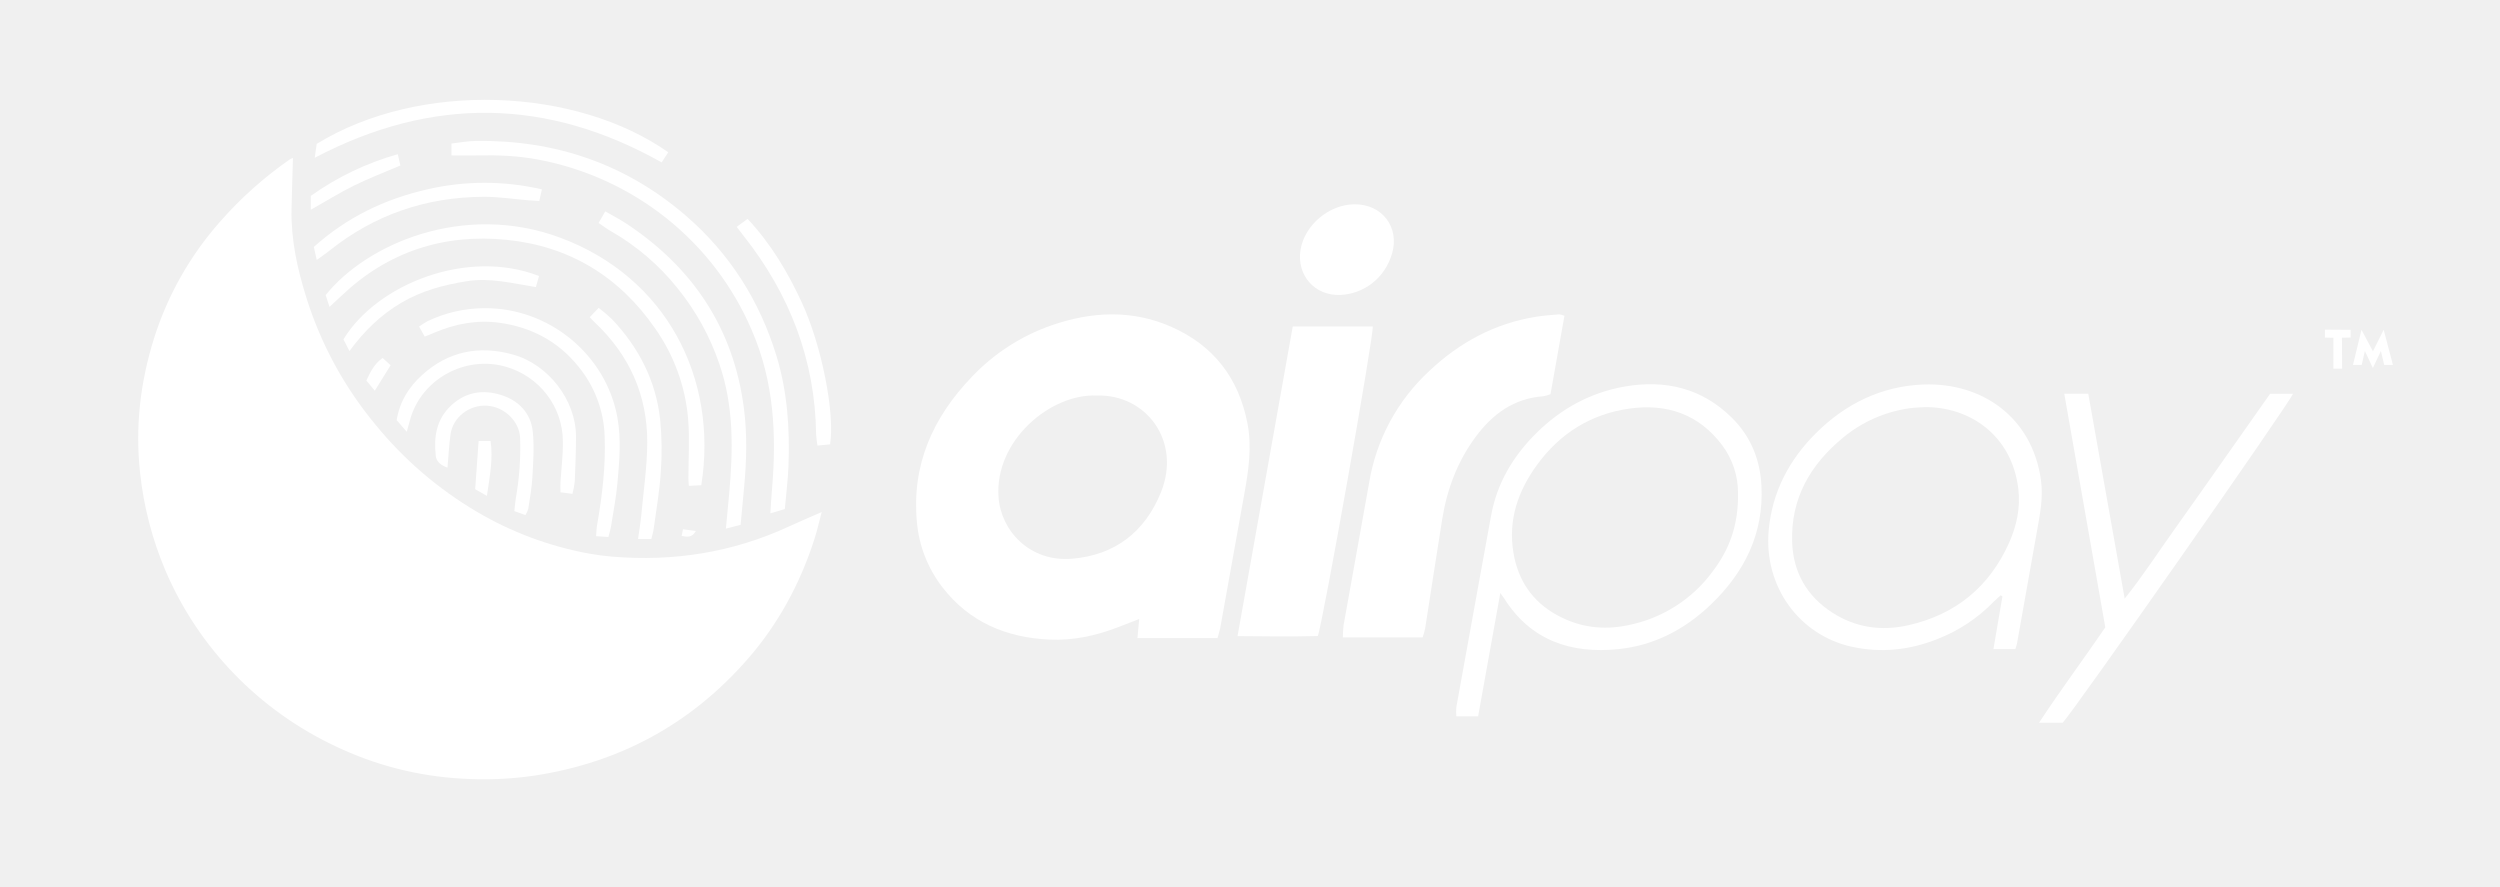
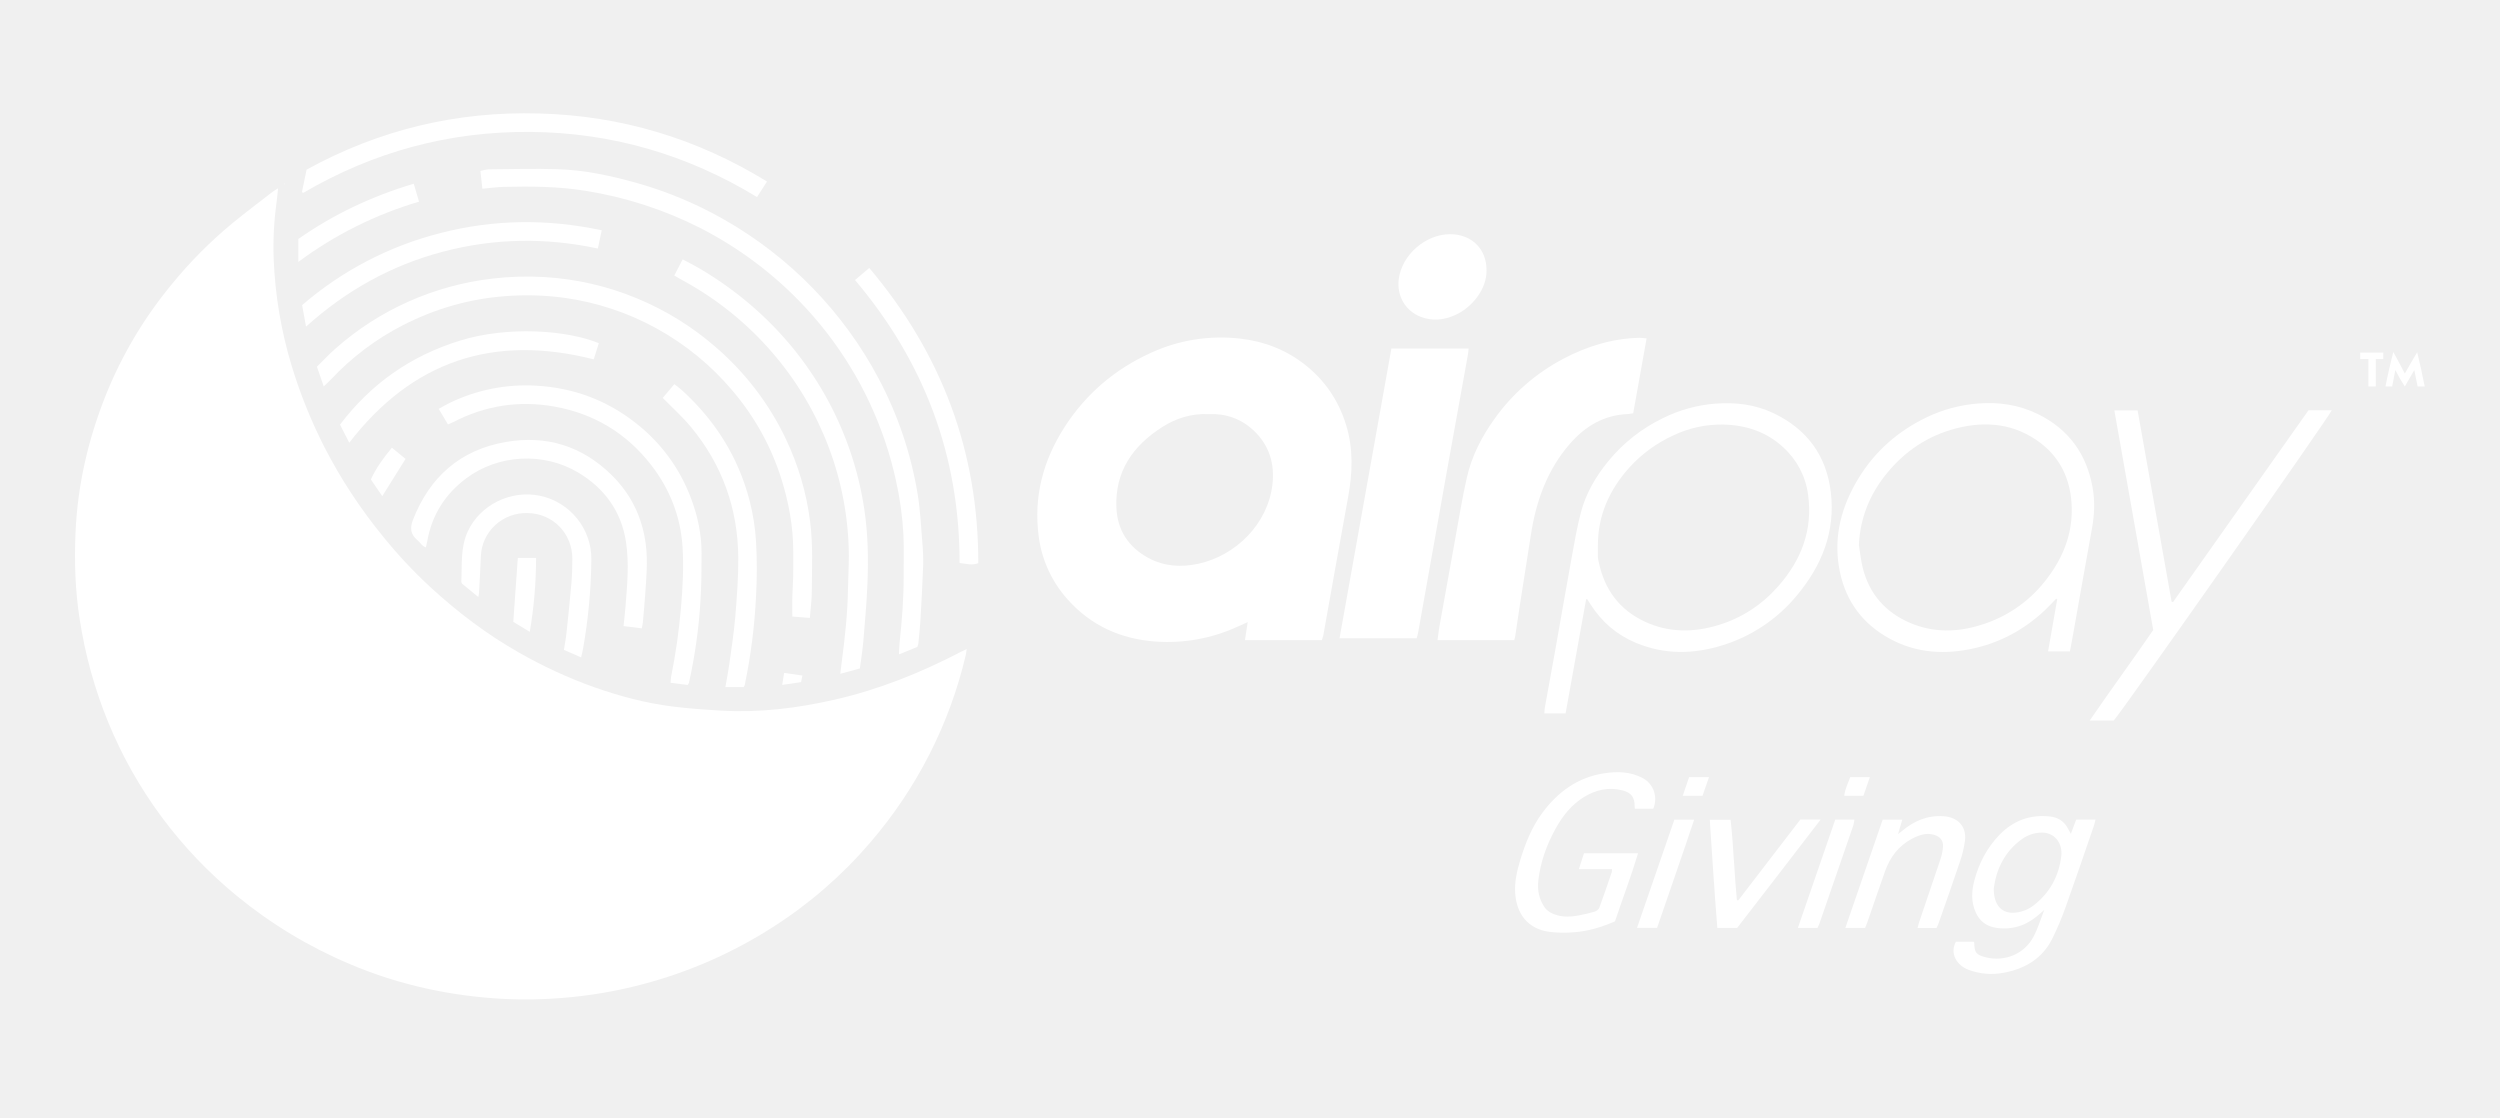
- <svg xmlns="http://www.w3.org/2000/svg" width="141" height="50" viewBox="0 0 141 50" fill="none">
-   <path d="M16.523 8.913C16.495 9.913 16.461 10.87 16.442 11.82C16.409 13.521 16.772 15.165 17.275 16.774C18.097 19.412 19.435 21.865 21.214 23.996C22.798 25.931 24.715 27.576 26.878 28.854C28.833 30.011 30.982 30.813 33.223 31.223C33.654 31.301 34.091 31.359 34.529 31.395C37.998 31.683 41.327 31.159 44.492 29.695C45.069 29.427 45.655 29.181 46.344 28.88C46.193 29.446 46.082 29.946 45.925 30.43C45.126 32.911 43.903 35.177 42.187 37.149C39.003 40.807 34.986 43.006 30.135 43.746C28.773 43.945 27.393 44.001 26.019 43.913C23.557 43.772 21.148 43.153 18.929 42.092C14.61 40.062 11.197 36.539 9.335 32.19C8.589 30.435 8.107 28.582 7.903 26.689C7.617 24.105 7.903 21.58 8.688 19.08C9.452 16.655 10.721 14.414 12.414 12.5C13.579 11.171 14.906 9.987 16.363 8.976C16.413 8.948 16.467 8.927 16.523 8.913Z" fill="white" />
-   <path d="M68.668 35.986C67.158 35.993 65.684 35.986 64.152 35.986C64.188 35.593 64.216 35.298 64.251 34.911L63.025 35.387C61.797 35.858 60.518 36.132 59.206 36.074C56.764 35.965 54.666 35.09 53.147 33.114C52.33 32.055 51.834 30.79 51.715 29.464C51.408 26.229 52.603 23.551 54.822 21.244C56.057 19.941 57.59 18.949 59.294 18.353C61.551 17.569 63.831 17.451 66.057 18.431C68.46 19.489 69.874 21.348 70.36 23.899C70.609 25.203 70.423 26.495 70.193 27.78C69.739 30.328 69.281 32.876 68.82 35.425C68.786 35.597 68.728 35.761 68.668 35.986ZM61.86 22.309C59.241 22.187 56.075 24.864 56.319 28.059C56.462 29.942 58.081 31.703 60.448 31.513C62.888 31.317 64.575 29.991 65.472 27.779C66.656 24.864 64.621 22.22 61.86 22.309Z" fill="white" />
-   <path d="M88.235 17.812C87.972 19.289 87.711 20.756 87.448 22.23C87.32 22.284 87.187 22.323 87.051 22.349C85.382 22.465 84.18 23.352 83.232 24.631C82.203 26.017 81.614 27.587 81.342 29.275C81.011 31.329 80.702 33.387 80.379 35.442C80.341 35.614 80.293 35.784 80.236 35.951H75.737C75.738 35.716 75.752 35.482 75.78 35.249C76.259 32.559 76.751 29.87 77.228 27.178C77.629 24.781 78.82 22.581 80.615 20.919C82.318 19.316 84.296 18.24 86.636 17.865C87.069 17.796 87.509 17.766 87.947 17.728C88.046 17.743 88.143 17.771 88.235 17.812Z" fill="white" />
-   <path d="M77.423 18.411C77.499 18.846 74.594 35.229 74.323 35.872C72.873 35.911 71.385 35.892 69.797 35.877C70.845 30.008 71.875 24.227 72.911 18.411H77.423Z" fill="white" />
-   <path d="M84.618 33.444C84.19 35.823 83.78 38.097 83.366 40.4H82.137C82.121 40.228 82.121 40.056 82.137 39.884C82.564 37.499 82.996 35.115 83.432 32.733C83.653 31.523 83.873 30.315 84.093 29.105C84.424 27.258 85.339 25.718 86.669 24.408C88.056 23.041 89.704 22.138 91.643 21.799C93.933 21.403 95.984 21.897 97.661 23.545C98.733 24.598 99.271 25.913 99.346 27.395C99.483 30.088 98.399 32.278 96.466 34.12C95.004 35.513 93.272 36.409 91.268 36.612C88.604 36.882 86.331 36.124 84.836 33.751C84.79 33.684 84.736 33.612 84.618 33.444ZM98.025 27.791C98.024 26.826 97.711 25.886 97.13 25.109C95.819 23.361 94.01 22.747 91.9 23.044C89.732 23.349 87.992 24.438 86.705 26.196C85.613 27.687 85.046 29.331 85.36 31.187C85.618 32.717 86.408 33.913 87.794 34.68C89.06 35.384 90.405 35.559 91.825 35.262C93.735 34.881 95.43 33.807 96.577 32.253C97.501 31.038 98.057 29.674 98.025 27.792V27.791Z" fill="white" />
-   <path d="M113.669 36.606H112.43C112.604 35.586 112.769 34.615 112.936 33.644L112.846 33.572C112.711 33.694 112.568 33.808 112.442 33.938C111.553 34.857 110.473 35.574 109.275 36.039C107.707 36.665 106.1 36.841 104.428 36.474C101.521 35.831 99.459 33.121 99.756 29.888C99.956 27.733 100.915 25.926 102.425 24.425C104.078 22.778 106.12 21.772 108.484 21.686C111.795 21.567 114.608 23.534 115.107 27.056C115.249 28.054 115.057 28.997 114.886 29.954C114.51 32.073 114.133 34.192 113.756 36.31C113.732 36.41 113.703 36.509 113.669 36.606ZM108.556 22.961C108.264 22.983 107.969 22.986 107.674 23.029C106.305 23.227 105.019 23.797 103.959 24.674C102.096 26.203 100.999 28.113 101.076 30.56C101.13 32.27 101.902 33.628 103.354 34.559C104.659 35.396 106.108 35.608 107.624 35.265C110.317 34.659 112.215 33.08 113.32 30.597C113.743 29.646 113.96 28.623 113.834 27.576C113.47 24.529 111.074 22.94 108.556 22.961Z" fill="white" />
-   <path d="M116.335 40.761H115.003C116.215 38.913 117.492 37.211 118.739 35.383C117.976 31.046 117.205 26.654 116.425 22.206H117.778L119.832 33.763C120.88 32.452 121.714 31.154 122.612 29.897C123.509 28.639 124.417 27.346 125.317 26.069C126.217 24.791 127.114 23.515 128.034 22.209H129.323C129.204 22.625 116.917 40.175 116.335 40.761Z" fill="white" />
-   <path d="M44.264 28.709L43.446 28.953C43.482 28.427 43.506 28.001 43.542 27.576C43.805 24.512 43.653 21.504 42.399 18.624C41.352 16.167 39.706 14.004 37.608 12.325C35.509 10.647 33.024 9.506 30.371 9.003C29.232 8.786 28.079 8.74 26.921 8.766C26.45 8.776 25.978 8.766 25.462 8.766V8.095C25.923 8.043 26.372 7.955 26.822 7.949C31.298 7.884 35.272 9.234 38.657 12.143C41.153 14.29 42.843 16.958 43.799 20.091C44.412 22.113 44.548 24.179 44.471 26.268C44.441 27.065 44.339 27.85 44.264 28.709Z" fill="white" />
-   <path d="M18.583 17.31L18.369 16.642C20.655 13.778 26.12 11.379 31.581 13.4C37.579 15.62 40.509 21.335 39.553 27.366L38.852 27.402C38.841 27.238 38.826 27.119 38.826 26.998C38.826 25.876 38.904 24.748 38.81 23.628C38.655 21.796 38.014 20.036 36.951 18.526C34.931 15.603 32.126 13.884 28.573 13.526C25.021 13.168 21.868 14.199 19.262 16.678C19.068 16.866 18.869 17.046 18.583 17.31Z" fill="white" />
-   <path d="M76.412 11.522C77.963 11.522 78.939 12.819 78.515 14.291C78.1 15.728 76.884 16.574 75.607 16.634C74.144 16.7 73.118 15.512 73.35 14.088C73.578 12.686 74.971 11.522 76.412 11.522Z" fill="white" />
-   <path d="M33.761 12.574L34.136 11.922C34.563 12.168 34.952 12.365 35.312 12.603C39.091 15.097 41.37 18.533 41.954 23.006C42.15 24.5 42.107 26.002 41.966 27.501C41.903 28.183 41.84 28.865 41.771 29.598L40.94 29.815C41.008 29.093 41.069 28.471 41.126 27.848C41.346 25.383 41.399 22.933 40.575 20.54C40.053 18.991 39.257 17.545 38.224 16.268C37.178 14.956 35.887 13.852 34.42 13.018C34.217 12.903 34.031 12.757 33.761 12.574Z" fill="white" />
-   <path d="M23.955 18.984L23.636 18.417C23.791 18.305 23.952 18.203 24.12 18.111C25.116 17.636 26.208 17.387 27.314 17.381C30.978 17.351 34.195 20.02 34.824 23.563C35.044 24.797 34.934 26.017 34.824 27.24C34.751 28.048 34.595 28.849 34.468 29.652C34.438 29.847 34.378 30.036 34.316 30.286L33.62 30.24C33.641 29.998 33.642 29.805 33.675 29.615C33.966 27.955 34.167 26.29 34.102 24.6C34.057 23.158 33.531 21.77 32.606 20.652C31.461 19.239 29.95 18.447 28.155 18.202C26.892 18.03 25.672 18.265 24.503 18.76C24.345 18.833 24.172 18.897 23.955 18.984Z" fill="white" />
-   <path d="M17.751 8.898C17.796 8.56 17.828 8.321 17.861 8.116C23.677 4.543 32.489 4.93 37.689 8.588L37.317 9.16C30.865 5.528 24.372 5.423 17.751 8.898Z" fill="white" />
-   <path d="M32.287 27.852L31.61 27.766C31.61 27.563 31.603 27.39 31.61 27.223C31.656 26.447 31.758 25.671 31.746 24.896C31.743 23.945 31.428 23.021 30.848 22.262C30.269 21.503 29.455 20.95 28.53 20.685C26.239 20.021 23.76 21.387 23.133 23.661C23.081 23.848 23.028 24.036 22.941 24.352L22.372 23.696C22.54 22.638 23.072 21.817 23.81 21.148C25.282 19.811 27.017 19.466 28.928 19.996C30.926 20.549 32.481 22.566 32.487 24.612C32.487 25.463 32.451 26.313 32.417 27.163C32.389 27.395 32.345 27.625 32.287 27.852Z" fill="white" />
-   <path d="M36.736 30.4H35.985C36.051 29.922 36.127 29.498 36.166 29.071C36.293 27.704 36.497 26.338 36.505 24.972C36.518 22.314 35.513 20.04 33.556 18.195C33.465 18.11 33.383 18.017 33.261 17.89L33.764 17.363C34.029 17.565 34.282 17.781 34.523 18.01C36.03 19.603 36.987 21.473 37.231 23.643C37.329 24.633 37.342 25.63 37.269 26.622C37.203 27.683 37.015 28.736 36.873 29.791C36.847 29.986 36.792 30.175 36.736 30.4Z" fill="white" />
-   <path d="M41.549 12.797L42.164 12.344C43.486 13.757 44.43 15.351 45.215 17.045C46.335 19.456 47.099 23.297 46.816 25.063L46.105 25.13C46.069 24.925 46.044 24.718 46.03 24.511C45.977 20.305 44.542 16.592 41.934 13.295C41.822 13.152 41.715 13.012 41.549 12.797Z" fill="white" />
-   <path d="M30.564 10.681L30.416 11.334C30.189 11.32 29.994 11.313 29.801 11.297C28.961 11.228 28.122 11.096 27.284 11.099C24.036 11.114 21.125 12.104 18.59 14.13C18.381 14.297 18.158 14.447 17.863 14.663C17.798 14.371 17.753 14.158 17.7 13.927C19.55 12.266 21.682 11.235 24.064 10.688C26.2 10.186 28.426 10.184 30.564 10.681Z" fill="white" />
-   <path d="M25.239 26.376C24.856 26.239 24.61 26.03 24.578 25.713C24.461 24.651 24.6 23.659 25.446 22.867C26.269 22.1 27.242 21.959 28.257 22.276C29.249 22.586 29.939 23.295 30.048 24.341C30.138 25.195 30.073 26.069 30.026 26.93C29.994 27.525 29.881 28.114 29.793 28.704C29.754 28.825 29.701 28.942 29.635 29.051L29.01 28.826C29.041 28.553 29.057 28.322 29.094 28.092C29.293 26.97 29.373 25.829 29.334 24.69C29.287 23.746 28.441 22.942 27.461 22.881C26.48 22.821 25.556 23.517 25.413 24.479C25.325 25.084 25.299 25.697 25.239 26.376Z" fill="white" />
-   <path d="M19.709 19.799L19.371 19.14C21.244 16.041 26.343 13.985 30.4 15.567C30.347 15.754 30.29 15.948 30.225 16.192C28.903 15.982 27.651 15.649 26.333 15.859C25.014 16.069 23.761 16.402 22.61 17.089C21.48 17.762 20.556 18.647 19.709 19.799Z" fill="white" />
-   <path d="M22.434 8.696L22.582 9.334C21.67 9.724 20.797 10.056 19.966 10.466C19.156 10.866 18.387 11.346 17.529 11.83V11.048C19.014 9.99 20.674 9.194 22.434 8.696Z" fill="white" />
-   <path d="M27.461 27.968L26.8 27.591C26.864 26.696 26.928 25.804 26.994 24.874H27.67C27.817 25.898 27.622 26.862 27.461 27.968Z" fill="white" />
-   <path d="M20.662 21.462C20.904 20.951 21.113 20.52 21.58 20.189L22.031 20.601L21.138 22.036L20.662 21.462Z" fill="white" />
-   <path d="M38.444 30.228L38.523 29.849L39.245 29.95C39.018 30.353 38.746 30.272 38.444 30.228Z" fill="white" />
-   <path d="M131.985 18.941V20.68H131.713V18.941L131.236 18.934C131.236 18.857 131.236 18.78 131.236 18.703L132.466 18.71C132.466 18.784 132.466 18.858 132.466 18.927L131.985 18.941Z" fill="white" />
-   <path d="M132.095 20.794H131.603V19.049L131.125 19.041V18.593L132.573 18.602V19.037L132.086 19.047L132.095 20.794ZM131.823 20.576H131.875V18.837L132.359 18.827V18.82L131.347 18.814V18.829L131.823 18.837V20.576Z" fill="white" />
-   <path d="M134.557 20.475L134.316 19.467L133.83 20.497L133.346 19.467L133.111 20.475H132.848L133.228 18.907L133.839 20.051L134.41 18.907L134.822 20.475H134.557Z" fill="white" />
-   <path d="M133.83 20.754L133.38 19.801L133.198 20.584H132.707L133.188 18.6L133.833 19.812L134.44 18.597L134.962 20.584H134.47L134.282 19.798L133.83 20.754ZM134.644 20.366H134.678L134.376 19.217V19.227L134.644 20.366ZM132.992 20.366H133.028L133.29 19.248L133.271 19.213L132.992 20.366Z" fill="white" />
+ <svg xmlns="http://www.w3.org/2000/svg" width="132" height="59" viewBox="0 0 132 59" fill="none">
+   <path d="M14.682 9.943C14.651 10.23 14.633 10.46 14.602 10.688C14.465 11.678 14.414 12.678 14.45 13.677C14.526 15.588 14.845 17.483 15.4 19.316C15.847 20.789 16.424 22.221 17.123 23.596C17.991 25.288 19.039 26.885 20.25 28.359C21.008 29.295 21.833 30.177 22.719 30.997C24.142 32.304 25.671 33.472 27.363 34.434C28.648 35.173 29.998 35.796 31.397 36.294C32.725 36.758 34.082 37.123 35.481 37.3C36.353 37.41 37.228 37.472 38.104 37.522C40.119 37.636 42.099 37.392 44.059 36.945C46.4 36.412 48.603 35.527 50.722 34.424C50.809 34.38 50.898 34.34 51.041 34.272C51.021 34.408 51.014 34.498 50.993 34.585C50.138 38.233 48.409 41.626 45.952 44.481C44.47 46.213 42.737 47.719 40.807 48.95C38.69 50.308 36.367 51.328 33.926 51.97C32.542 52.336 31.127 52.578 29.698 52.69C28.695 52.774 27.687 52.793 26.681 52.747C23.841 52.607 21.094 52.015 18.476 50.906C16.321 49.997 14.311 48.785 12.509 47.307C9.509 44.85 7.175 41.699 5.714 38.136C5.001 36.393 4.496 34.575 4.211 32.718C3.968 31.186 3.92 29.64 3.989 28.096C4.098 25.613 4.652 23.215 5.571 20.901C6.415 18.786 7.585 16.811 9.04 15.046C10.008 13.852 11.095 12.756 12.285 11.774C12.976 11.21 13.689 10.674 14.394 10.126C14.463 10.071 14.544 10.03 14.682 9.943Z" fill="white" />
+   <path d="M69.795 33.8H65.734C65.784 33.473 65.829 33.178 65.879 32.848L65.297 33.108C63.964 33.713 62.497 33.977 61.033 33.876C59.181 33.747 57.594 33.029 56.362 31.64C55.528 30.707 54.999 29.548 54.843 28.315C54.567 26.236 55.072 24.325 56.2 22.564C57.328 20.803 58.868 19.487 60.788 18.62C62.253 17.949 63.879 17.693 65.483 17.88C66.748 18.022 67.89 18.466 68.889 19.246C69.951 20.076 70.669 21.138 71.067 22.414C71.465 23.69 71.416 24.968 71.179 26.257C70.943 27.547 70.715 28.823 70.484 30.107C70.278 31.258 70.073 32.41 69.868 33.562C69.848 33.643 69.824 33.722 69.795 33.8ZM63.805 21.865C62.914 21.827 62.1 22.079 61.36 22.552C59.798 23.547 58.865 24.916 58.945 26.802C58.995 27.982 59.573 28.89 60.643 29.464C61.474 29.91 62.369 29.961 63.264 29.768C65.265 29.335 66.94 27.655 67.184 25.588C67.313 24.487 67.017 23.506 66.193 22.73C65.53 22.109 64.724 21.824 63.804 21.865H63.805Z" fill="white" />
+   <path d="M75.901 33.798C75.938 33.53 75.962 33.301 76.002 33.076C76.279 31.529 76.558 29.982 76.839 28.435C77.037 27.355 77.209 26.267 77.454 25.197C77.71 24.079 78.231 23.064 78.902 22.128C79.845 20.797 81.096 19.704 82.55 18.939C83.806 18.278 85.137 17.867 86.573 17.837C86.678 17.837 86.783 17.853 86.941 17.867C86.701 19.203 86.468 20.507 86.233 21.821C86.144 21.839 86.054 21.853 85.964 21.862C84.689 21.906 83.698 22.505 82.894 23.428C81.685 24.814 81.103 26.47 80.829 28.25C80.636 29.504 80.434 30.756 80.24 32.009C80.158 32.529 80.085 33.051 80.007 33.572C79.996 33.64 79.975 33.707 79.952 33.798H75.901Z" fill="white" />
+   <path d="M73.466 18.401H77.545C77.526 18.55 77.517 18.672 77.495 18.791C77.132 20.813 76.767 22.834 76.4 24.855C76.096 26.551 75.793 28.247 75.494 29.944C75.288 31.104 75.081 32.264 74.873 33.425C74.858 33.511 74.828 33.595 74.799 33.701H70.727C71.643 28.585 72.553 23.502 73.466 18.401Z" fill="white" />
+   <path d="M83.748 31.641L82.663 37.668H81.542C81.55 37.552 81.55 37.458 81.566 37.367C81.746 36.365 81.93 35.364 82.111 34.361C82.407 32.698 82.693 31.035 82.996 29.372C83.137 28.6 83.268 27.823 83.469 27.066C83.732 26.057 84.251 25.165 84.914 24.357C85.695 23.398 86.68 22.62 87.8 22.078C88.669 21.647 89.615 21.386 90.584 21.311C91.639 21.233 92.654 21.354 93.606 21.8C95.403 22.642 96.438 24.053 96.668 25.996C96.914 28.07 96.195 29.861 94.871 31.444C93.852 32.681 92.485 33.596 90.942 34.072C89.414 34.549 87.888 34.57 86.391 33.949C85.375 33.528 84.579 32.844 83.99 31.925L83.804 31.637L83.748 31.641ZM84.369 28.768C84.369 28.983 84.363 29.198 84.369 29.412C84.378 29.51 84.395 29.607 84.419 29.702C84.721 31.119 85.491 32.186 86.834 32.817C88.096 33.407 89.394 33.407 90.706 33.012C91.968 32.633 93.027 31.934 93.892 30.953C95.118 29.561 95.723 27.971 95.466 26.113C95.34 25.155 94.875 24.271 94.153 23.616C93.265 22.793 92.172 22.439 90.975 22.416C90.073 22.402 89.18 22.596 88.368 22.982C87.467 23.39 86.663 23.979 86.007 24.711C84.972 25.876 84.375 27.205 84.369 28.768Z" fill="white" />
+   <path d="M109.292 34.395H108.138C108.301 33.457 108.461 32.551 108.62 31.645L108.565 31.61C108.373 31.808 108.188 32.014 107.988 32.203C106.861 33.27 105.533 33.978 104.002 34.279C102.428 34.59 100.912 34.424 99.521 33.575C98.16 32.745 97.373 31.523 97.105 29.982C96.808 28.273 97.244 26.703 98.136 25.243C99.007 23.82 100.221 22.756 101.73 22.032C102.579 21.624 103.499 21.378 104.442 21.305C105.548 21.217 106.6 21.377 107.587 21.857C109.234 22.658 110.182 23.991 110.492 25.76C110.616 26.467 110.587 27.181 110.458 27.892C110.123 29.738 109.8 31.585 109.47 33.432C109.417 33.748 109.354 34.059 109.292 34.395ZM98.15 28.783C98.218 29.187 98.255 29.598 98.355 29.993C98.704 31.367 99.558 32.341 100.871 32.897C102.08 33.408 103.326 33.391 104.569 33.004C105.907 32.601 107.087 31.804 107.95 30.72C108.997 29.416 109.551 27.95 109.349 26.264C109.207 25.084 108.675 24.092 107.716 23.372C106.387 22.376 104.884 22.21 103.299 22.614C101.789 22.999 100.563 23.829 99.599 25.024C98.711 26.121 98.214 27.364 98.148 28.783H98.15Z" fill="white" />
+   <path d="M48.439 34.154L47.464 34.552C47.476 34.318 47.477 34.142 47.495 33.968C47.622 32.778 47.72 31.586 47.713 30.389C47.708 29.667 47.734 28.941 47.7 28.223C47.649 27.26 47.516 26.303 47.304 25.361C46.683 22.526 45.434 19.86 43.645 17.555C41.856 15.251 39.573 13.364 36.957 12.03C35.058 11.068 33.017 10.408 30.909 10.074C29.478 9.841 28.039 9.835 26.597 9.867C26.238 9.876 25.879 9.928 25.469 9.965L25.366 9.025C25.544 8.99 25.675 8.942 25.806 8.941C27.011 8.931 28.216 8.897 29.419 8.933C30.867 8.975 32.277 9.283 33.667 9.675C35.273 10.131 36.815 10.781 38.26 11.609C41.718 13.585 44.535 16.486 46.385 19.976C47.406 21.895 48.104 23.964 48.454 26.103C48.591 26.937 48.629 27.788 48.698 28.632C48.737 29.04 48.752 29.451 48.743 29.861C48.708 30.842 48.652 31.822 48.596 32.801C48.573 33.201 48.526 33.6 48.487 33.999C48.474 34.052 48.458 34.103 48.439 34.154Z" fill="white" />
+   <path d="M17.093 20.403C16.962 20.028 16.85 19.701 16.733 19.362C17.066 19.035 17.372 18.706 17.709 18.41C20.018 16.361 22.916 15.068 26.002 14.709C26.903 14.603 27.811 14.576 28.717 14.627C30.403 14.724 32.06 15.103 33.617 15.748C35.143 16.378 36.553 17.25 37.792 18.33C39.355 19.677 40.616 21.328 41.495 23.181C42.151 24.558 42.583 26.028 42.774 27.538C42.933 28.758 42.868 29.981 42.864 31.203C42.864 31.664 42.799 32.124 42.76 32.627L41.834 32.553C41.834 32.171 41.828 31.843 41.834 31.517C41.843 31.161 41.873 30.804 41.88 30.448C41.889 29.992 41.885 29.536 41.883 29.081C41.879 27.793 41.649 26.543 41.265 25.315C40.732 23.601 39.854 22.011 38.684 20.638C37.565 19.306 36.205 18.189 34.673 17.345C33.166 16.513 31.516 15.964 29.805 15.726C28.771 15.585 27.724 15.556 26.683 15.637C24.777 15.778 22.98 16.3 21.286 17.164C19.858 17.895 18.571 18.864 17.48 20.028C17.371 20.143 17.252 20.248 17.093 20.403Z" fill="white" />
+   <path d="M114.738 31.787L121.888 21.663H123.115C123.086 21.854 112.072 37.528 111.606 38.044H110.337C111.45 36.42 112.587 34.871 113.69 33.265L111.637 21.669H112.865C113.466 25.05 114.065 28.418 114.662 31.775L114.738 31.787Z" fill="white" />
+   <path d="M15.941 10.146L16.188 8.957C20.011 6.854 24.107 5.866 28.476 5.992C32.791 6.109 36.789 7.306 40.497 9.585L39.97 10.405C36.284 8.162 32.306 7.002 28.008 6.965C23.71 6.929 19.711 8.018 16.012 10.183L15.941 10.146Z" fill="white" />
+   <path d="M35.602 14.547L36.044 13.696C36.346 13.857 36.627 13.996 36.896 14.154C37.998 14.795 39.029 15.547 39.974 16.397C43.039 19.151 45.04 22.866 45.638 26.909C45.831 28.203 45.855 29.508 45.801 30.811C45.76 31.818 45.671 32.822 45.587 33.826C45.547 34.305 45.468 34.781 45.402 35.294L44.367 35.578C44.397 35.33 44.417 35.149 44.441 34.966C44.613 33.674 44.755 32.38 44.774 31.075C44.783 30.505 44.819 29.933 44.819 29.363C44.803 25.429 43.376 21.627 40.789 18.63C39.462 17.084 37.859 15.79 36.059 14.811C35.916 14.736 35.777 14.651 35.602 14.547Z" fill="white" />
+   <path d="M23.653 22.41C23.49 22.136 23.337 21.879 23.163 21.587C23.381 21.468 23.557 21.363 23.741 21.275C25.156 20.586 26.728 20.272 28.304 20.363C30.28 20.474 32.055 21.134 33.601 22.362C34.913 23.394 35.911 24.762 36.487 26.315C36.841 27.251 37.045 28.219 37.043 29.221C37.043 30.059 37.038 30.901 36.984 31.737C36.897 33.19 36.693 34.634 36.376 36.056C36.359 36.094 36.338 36.131 36.314 36.166L35.409 36.053C35.412 35.945 35.421 35.838 35.435 35.731C35.676 34.532 35.849 33.32 35.955 32.102C36.046 31.032 36.106 29.96 36.039 28.891C35.938 27.282 35.37 25.824 34.373 24.542C33.076 22.875 31.367 21.842 29.274 21.467C27.402 21.132 25.61 21.414 23.922 22.29C23.843 22.331 23.761 22.363 23.653 22.41Z" fill="white" />
+   <path d="M107.939 48.04C107.528 48.422 107.095 48.77 106.533 48.924C106.122 49.04 105.687 49.054 105.269 48.964C104.814 48.864 104.503 48.589 104.314 48.164C104.067 47.611 104.099 47.05 104.247 46.486C104.486 45.579 104.912 44.764 105.567 44.084C106.292 43.333 107.191 42.991 108.245 43.111C108.64 43.155 108.966 43.345 109.165 43.705C109.217 43.798 109.267 43.892 109.341 44.026C109.44 43.758 109.528 43.524 109.622 43.275H110.641C110.609 43.399 110.592 43.501 110.559 43.597C110.069 45.018 109.587 46.44 109.079 47.856C108.872 48.447 108.628 49.024 108.349 49.585C107.822 50.621 106.911 51.159 105.78 51.364C105.161 51.482 104.521 51.426 103.933 51.203C103.298 50.964 102.939 50.322 103.273 49.722H104.212C104.225 49.747 104.241 49.762 104.241 49.776C104.245 50.297 104.343 50.42 104.864 50.549C105.86 50.795 106.899 50.362 107.373 49.452C107.607 49.003 107.754 48.51 107.938 48.037L107.939 48.04ZM105.271 46.894C105.261 47.824 105.719 48.264 106.426 48.186C106.779 48.148 107.115 48.011 107.392 47.791C108.247 47.124 108.715 46.238 108.837 45.185C108.91 44.556 108.502 43.904 107.711 43.964C107.383 43.984 107.068 44.093 106.798 44.277C105.819 44.959 105.399 45.943 105.273 46.894H105.271Z" fill="white" />
+   <path d="M85.114 45.891H83.363C83.464 45.583 83.547 45.327 83.635 45.053H86.49C86.119 46.287 85.667 47.459 85.272 48.647C84.577 48.946 83.877 49.165 83.14 49.221C82.699 49.261 82.255 49.255 81.816 49.203C80.651 49.048 80.073 48.234 80.002 47.158C79.962 46.561 80.096 45.986 80.267 45.418C80.536 44.532 80.876 43.675 81.432 42.922C82.249 41.821 83.296 41.045 84.693 40.83C85.388 40.723 86.089 40.737 86.735 41.083C87.306 41.388 87.552 42.073 87.292 42.702H86.323C86.316 42.661 86.311 42.619 86.308 42.577C86.315 42.112 86.139 41.857 85.686 41.737C84.951 41.543 84.265 41.695 83.63 42.086C82.974 42.49 82.511 43.075 82.147 43.731C81.665 44.599 81.33 45.52 81.221 46.514C81.171 47.001 81.26 47.459 81.531 47.871C81.695 48.125 81.959 48.255 82.244 48.331C82.6 48.426 82.964 48.406 83.322 48.341C83.616 48.289 83.907 48.22 84.193 48.136C84.291 48.106 84.411 48.018 84.444 47.929C84.677 47.3 84.89 46.664 85.108 46.029C85.115 45.983 85.117 45.937 85.114 45.891Z" fill="white" />
+   <path d="M33.887 33.177L32.923 33.057C32.96 32.692 33.002 32.35 33.028 32.006C33.117 30.875 33.225 29.736 33.052 28.611C32.807 27.007 31.927 25.783 30.522 24.946C28.699 23.861 26.318 23.989 24.624 25.25C23.489 26.096 22.794 27.213 22.555 28.598C22.538 28.694 22.512 28.789 22.487 28.902C22.272 28.832 22.187 28.64 22.04 28.52C21.678 28.224 21.635 27.885 21.803 27.452C22.681 25.191 24.295 23.751 26.72 23.334C28.83 22.971 30.705 23.538 32.256 25.045C33.313 26.071 33.915 27.309 34.098 28.75C34.211 29.632 34.127 30.515 34.066 31.396C34.033 31.885 33.987 32.374 33.943 32.862C33.933 32.957 33.909 33.05 33.887 33.177Z" fill="white" />
+   <path d="M39.271 36.276H38.3C38.374 35.852 38.454 35.459 38.508 35.063C38.623 34.224 38.755 33.385 38.825 32.542C38.91 31.511 38.989 30.475 38.981 29.442C38.962 26.852 38.133 24.529 36.461 22.519C36.08 22.058 35.626 21.652 35.209 21.222C35.146 21.159 35.081 21.098 34.991 21.012L35.604 20.284C35.757 20.404 35.882 20.491 35.994 20.593C37.761 22.196 38.981 24.133 39.577 26.427C39.762 27.145 39.877 27.878 39.92 28.617C39.973 29.561 39.973 30.508 39.92 31.452C39.846 33.04 39.645 34.619 39.321 36.176C39.308 36.211 39.291 36.244 39.271 36.276Z" fill="white" />
+   <path d="M45.144 14.786L45.897 14.148C49.731 18.689 51.663 23.856 51.653 29.735C51.302 29.869 51.005 29.76 50.666 29.726C50.67 24.103 48.825 19.136 45.144 14.786Z" fill="white" />
+   <path d="M16.158 17.245C16.082 16.829 16.02 16.484 15.952 16.111C18.052 14.295 20.556 12.99 23.262 12.303C26.073 11.581 28.895 11.546 31.771 12.16C31.7 12.496 31.638 12.787 31.567 13.122C28.81 12.532 26.083 12.577 23.377 13.292C20.671 14.007 18.286 15.329 16.158 17.245Z" fill="white" />
+   <path d="M78.488 14.252C78.517 15.262 77.713 16.255 76.8 16.65C76.221 16.901 75.628 16.961 75.03 16.735C74.205 16.422 73.742 15.626 73.853 14.742C74.016 13.46 75.263 12.366 76.568 12.365C77.697 12.365 78.49 13.146 78.488 14.252Z" fill="white" />
+   <path d="M25.253 31.521L24.392 30.815C24.377 30.785 24.365 30.754 24.357 30.722C24.403 29.827 24.302 28.921 24.697 28.062C25.346 26.657 26.965 25.858 28.498 26.174C30.104 26.504 31.24 27.935 31.224 29.532C31.209 31.121 31.061 32.706 30.782 34.27C30.759 34.4 30.724 34.528 30.682 34.71L29.775 34.313C29.825 33.989 29.884 33.693 29.913 33.395C30.006 32.526 30.096 31.657 30.171 30.787C30.207 30.358 30.22 29.928 30.22 29.503C30.22 28.174 29.206 27.11 27.853 27.089C27.219 27.071 26.603 27.302 26.141 27.732C25.679 28.161 25.409 28.753 25.39 29.379C25.364 30.029 25.326 30.68 25.291 31.33C25.282 31.394 25.269 31.458 25.253 31.521Z" fill="white" />
+   <path d="M31.617 18.122C31.524 18.418 31.435 18.702 31.349 18.974C26.048 17.627 21.765 19.061 18.44 23.377L17.953 22.42C19.584 20.267 21.677 18.793 24.274 17.989C26.783 17.21 29.902 17.416 31.617 18.122Z" fill="white" />
+   <path d="M98.476 48.996H97.434L99.405 43.279H100.44C100.365 43.537 100.299 43.762 100.217 44.041C100.309 43.968 100.367 43.925 100.422 43.88C101.052 43.348 101.759 43.042 102.611 43.096C103.373 43.144 103.843 43.636 103.751 44.387C103.698 44.767 103.609 45.141 103.482 45.504C103.12 46.59 102.735 47.669 102.357 48.751C102.328 48.833 102.287 48.911 102.248 48.998H101.247C101.278 48.881 101.296 48.79 101.326 48.704C101.707 47.585 102.088 46.468 102.462 45.348C102.533 45.136 102.576 44.916 102.591 44.694C102.612 44.383 102.438 44.176 102.132 44.082C101.705 43.951 101.323 44.094 100.959 44.283C100.239 44.658 99.794 45.264 99.53 46.005C99.211 46.898 98.908 47.797 98.597 48.693C98.564 48.79 98.52 48.887 98.476 48.996Z" fill="white" />
+   <path d="M91.781 47.539C92.873 46.115 93.966 44.692 95.059 43.27H96.131C94.646 45.218 93.179 47.102 91.72 48.996H90.675C90.523 47.099 90.403 45.21 90.277 43.287H91.376C91.532 44.696 91.569 46.119 91.708 47.531L91.781 47.539Z" fill="white" />
+   <path d="M15.752 13.829V12.618C17.601 11.323 19.619 10.365 21.846 9.7C21.939 10.016 22.026 10.31 22.125 10.648C19.826 11.326 17.668 12.403 15.752 13.829Z" fill="white" />
+   <path d="M95.962 48.996H94.927C95.593 47.065 96.246 45.173 96.901 43.275H97.913C97.902 43.375 97.884 43.474 97.859 43.572C97.26 45.314 96.659 47.054 96.056 48.794C96.028 48.863 95.997 48.931 95.962 48.996Z" fill="white" />
+   <path d="M87.494 48.992H86.434C87.098 47.068 87.75 45.18 88.406 43.278H89.451C88.811 45.211 88.14 47.088 87.494 48.992Z" fill="white" />
+   <path d="M27.972 33.362L27.101 32.832C27.183 31.692 27.261 30.593 27.341 29.46H28.305C28.304 30.767 28.192 32.072 27.972 33.362Z" fill="white" />
+   <path d="M20.693 23.64C20.954 23.855 21.186 24.046 21.413 24.23L20.184 26.197L19.582 25.316C19.86 24.702 20.244 24.18 20.693 23.64Z" fill="white" />
+   <path d="M98.387 42.02H97.376C97.412 41.656 97.578 41.362 97.691 41.034H98.728C98.61 41.378 98.503 41.687 98.387 42.02Z" fill="white" />
+   <path d="M89.185 41.032H90.236C90.115 41.379 90.006 41.693 89.892 42.019H88.848C88.966 41.67 89.071 41.365 89.185 41.032Z" fill="white" />
+   <path d="M42.297 36.016L41.3 36.163C41.338 35.925 41.367 35.748 41.402 35.53L42.366 35.668C42.342 35.796 42.322 35.895 42.297 36.016Z" fill="white" />
+   <path d="M14.982 9.741L15.031 9.688L15.047 9.708L14.985 9.743L14.982 9.741Z" fill="white" />
+   <path d="M14.984 9.744L14.973 9.753L14.981 9.741L14.984 9.744Z" fill="white" />
+   <path d="M128.025 20.406H127.65C127.616 20.26 127.498 19.674 127.475 19.539L126.975 20.406C126.79 20.127 126.623 19.837 126.473 19.538L126.307 20.405H125.954C126.002 20.1 126.281 18.888 126.368 18.587C126.477 18.772 126.879 19.531 126.974 19.725C127.078 19.533 127.513 18.781 127.628 18.598C127.699 18.89 127.767 19.188 127.834 19.492C127.901 19.796 127.965 20.101 128.025 20.406Z" fill="white" />
+   <path d="M124.618 18.619H125.838V18.958H125.441V20.407H125.053V18.958H124.617C124.619 18.845 124.618 18.732 124.618 18.619Z" fill="white" />
</svg>
